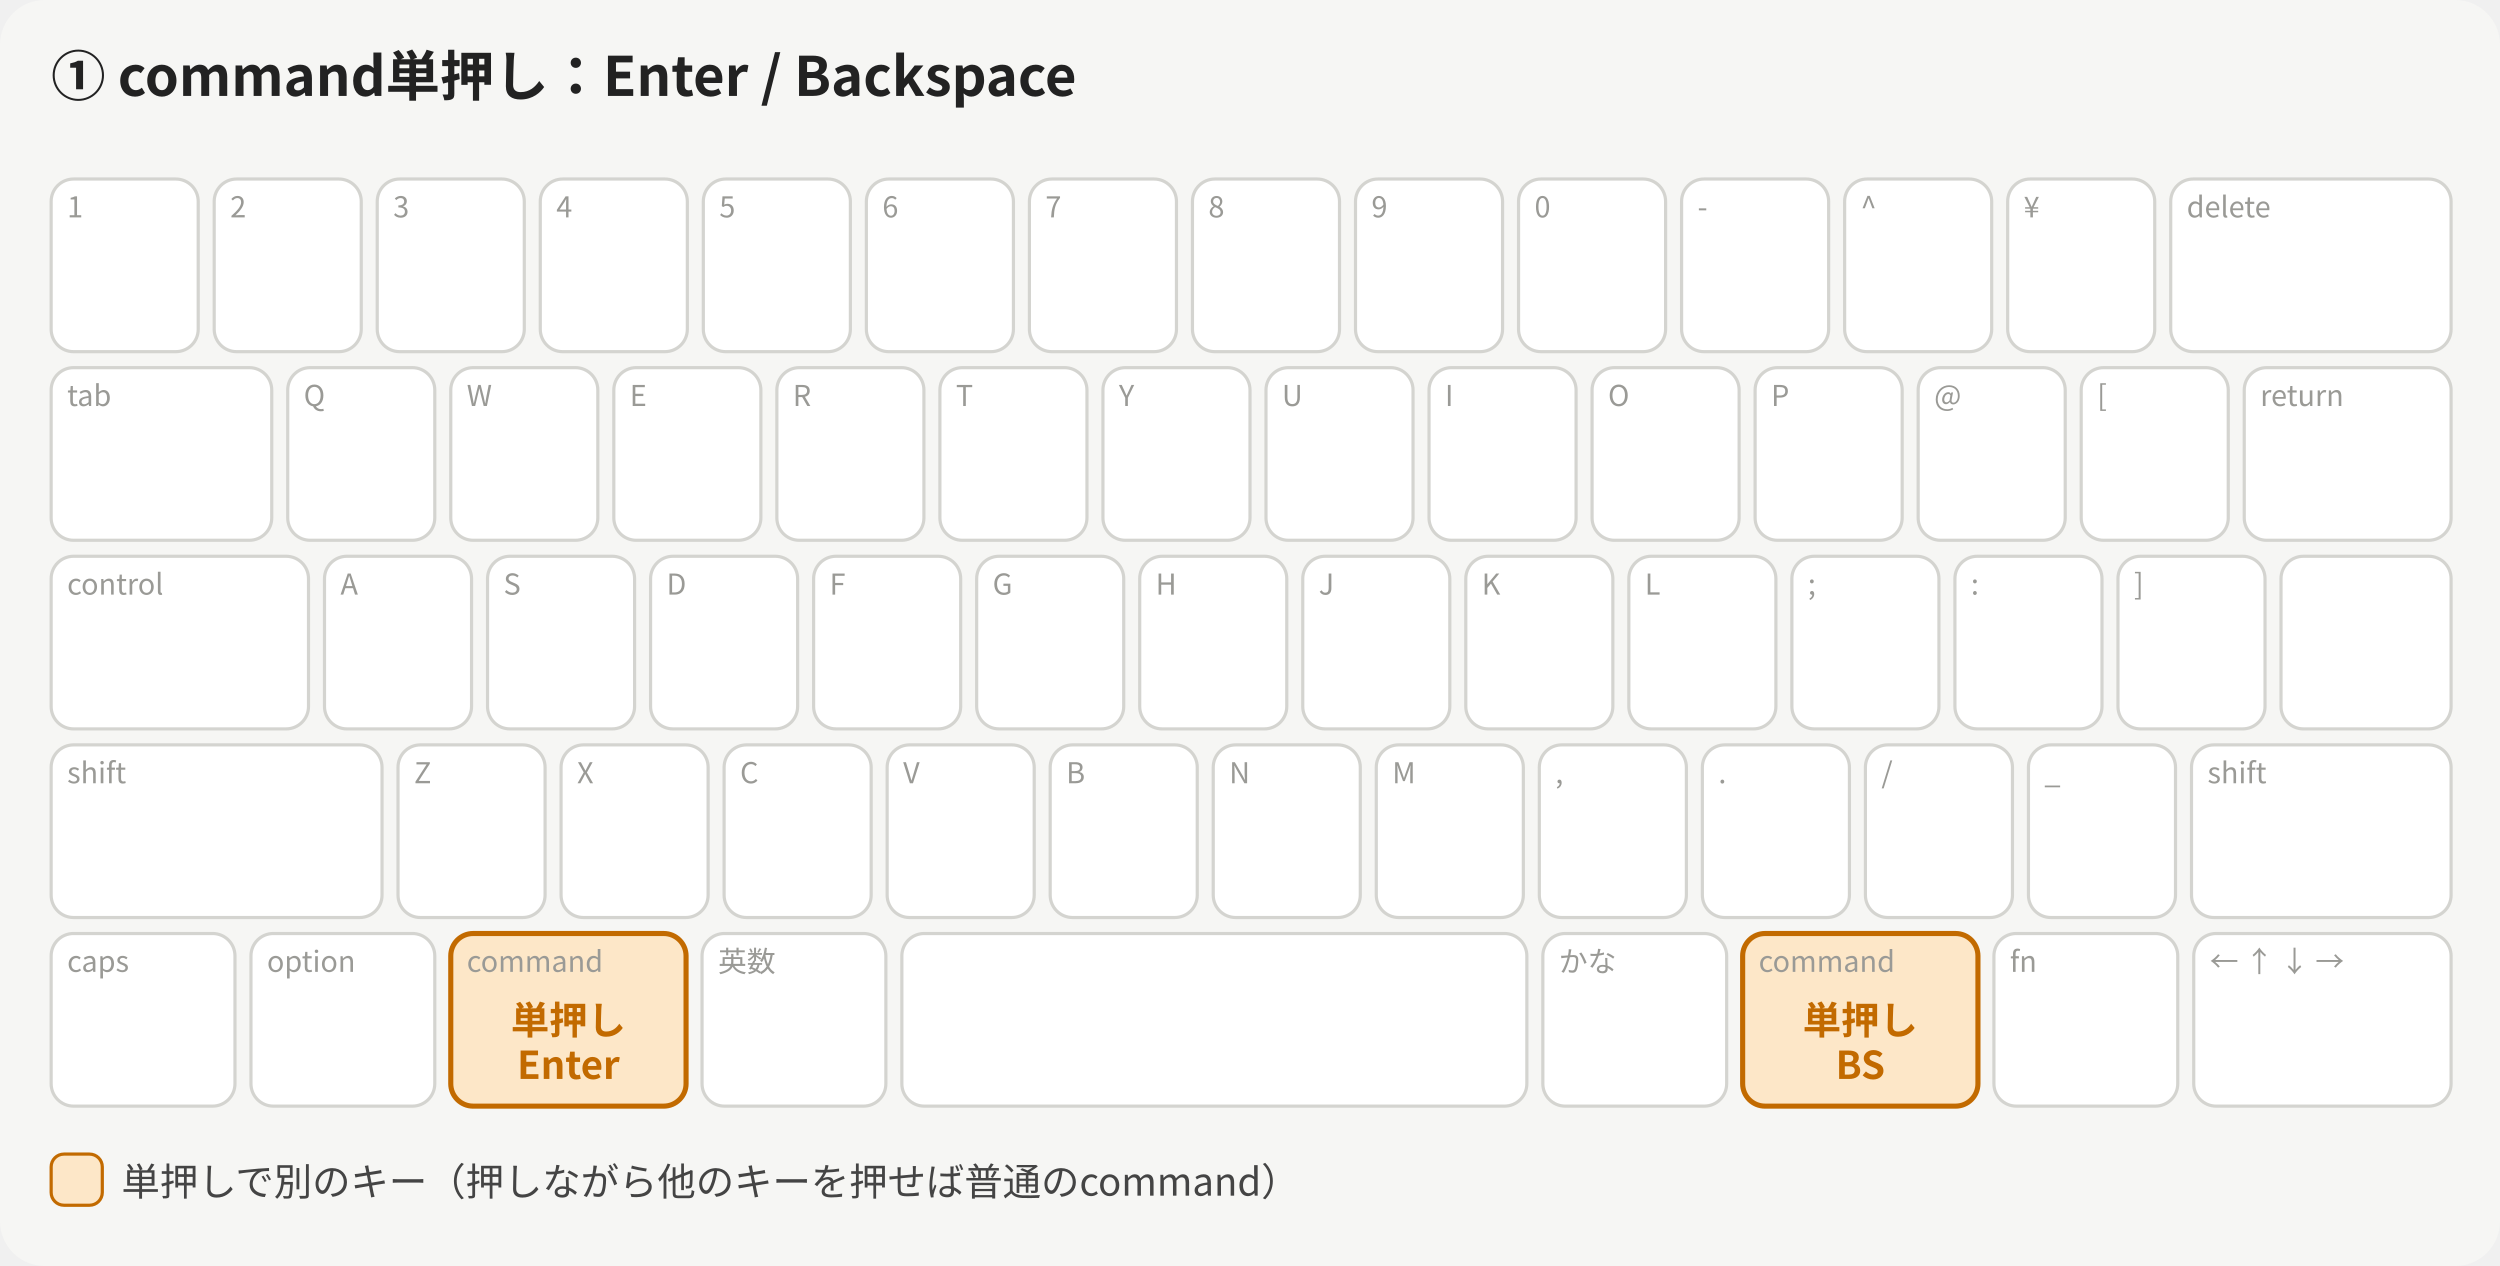
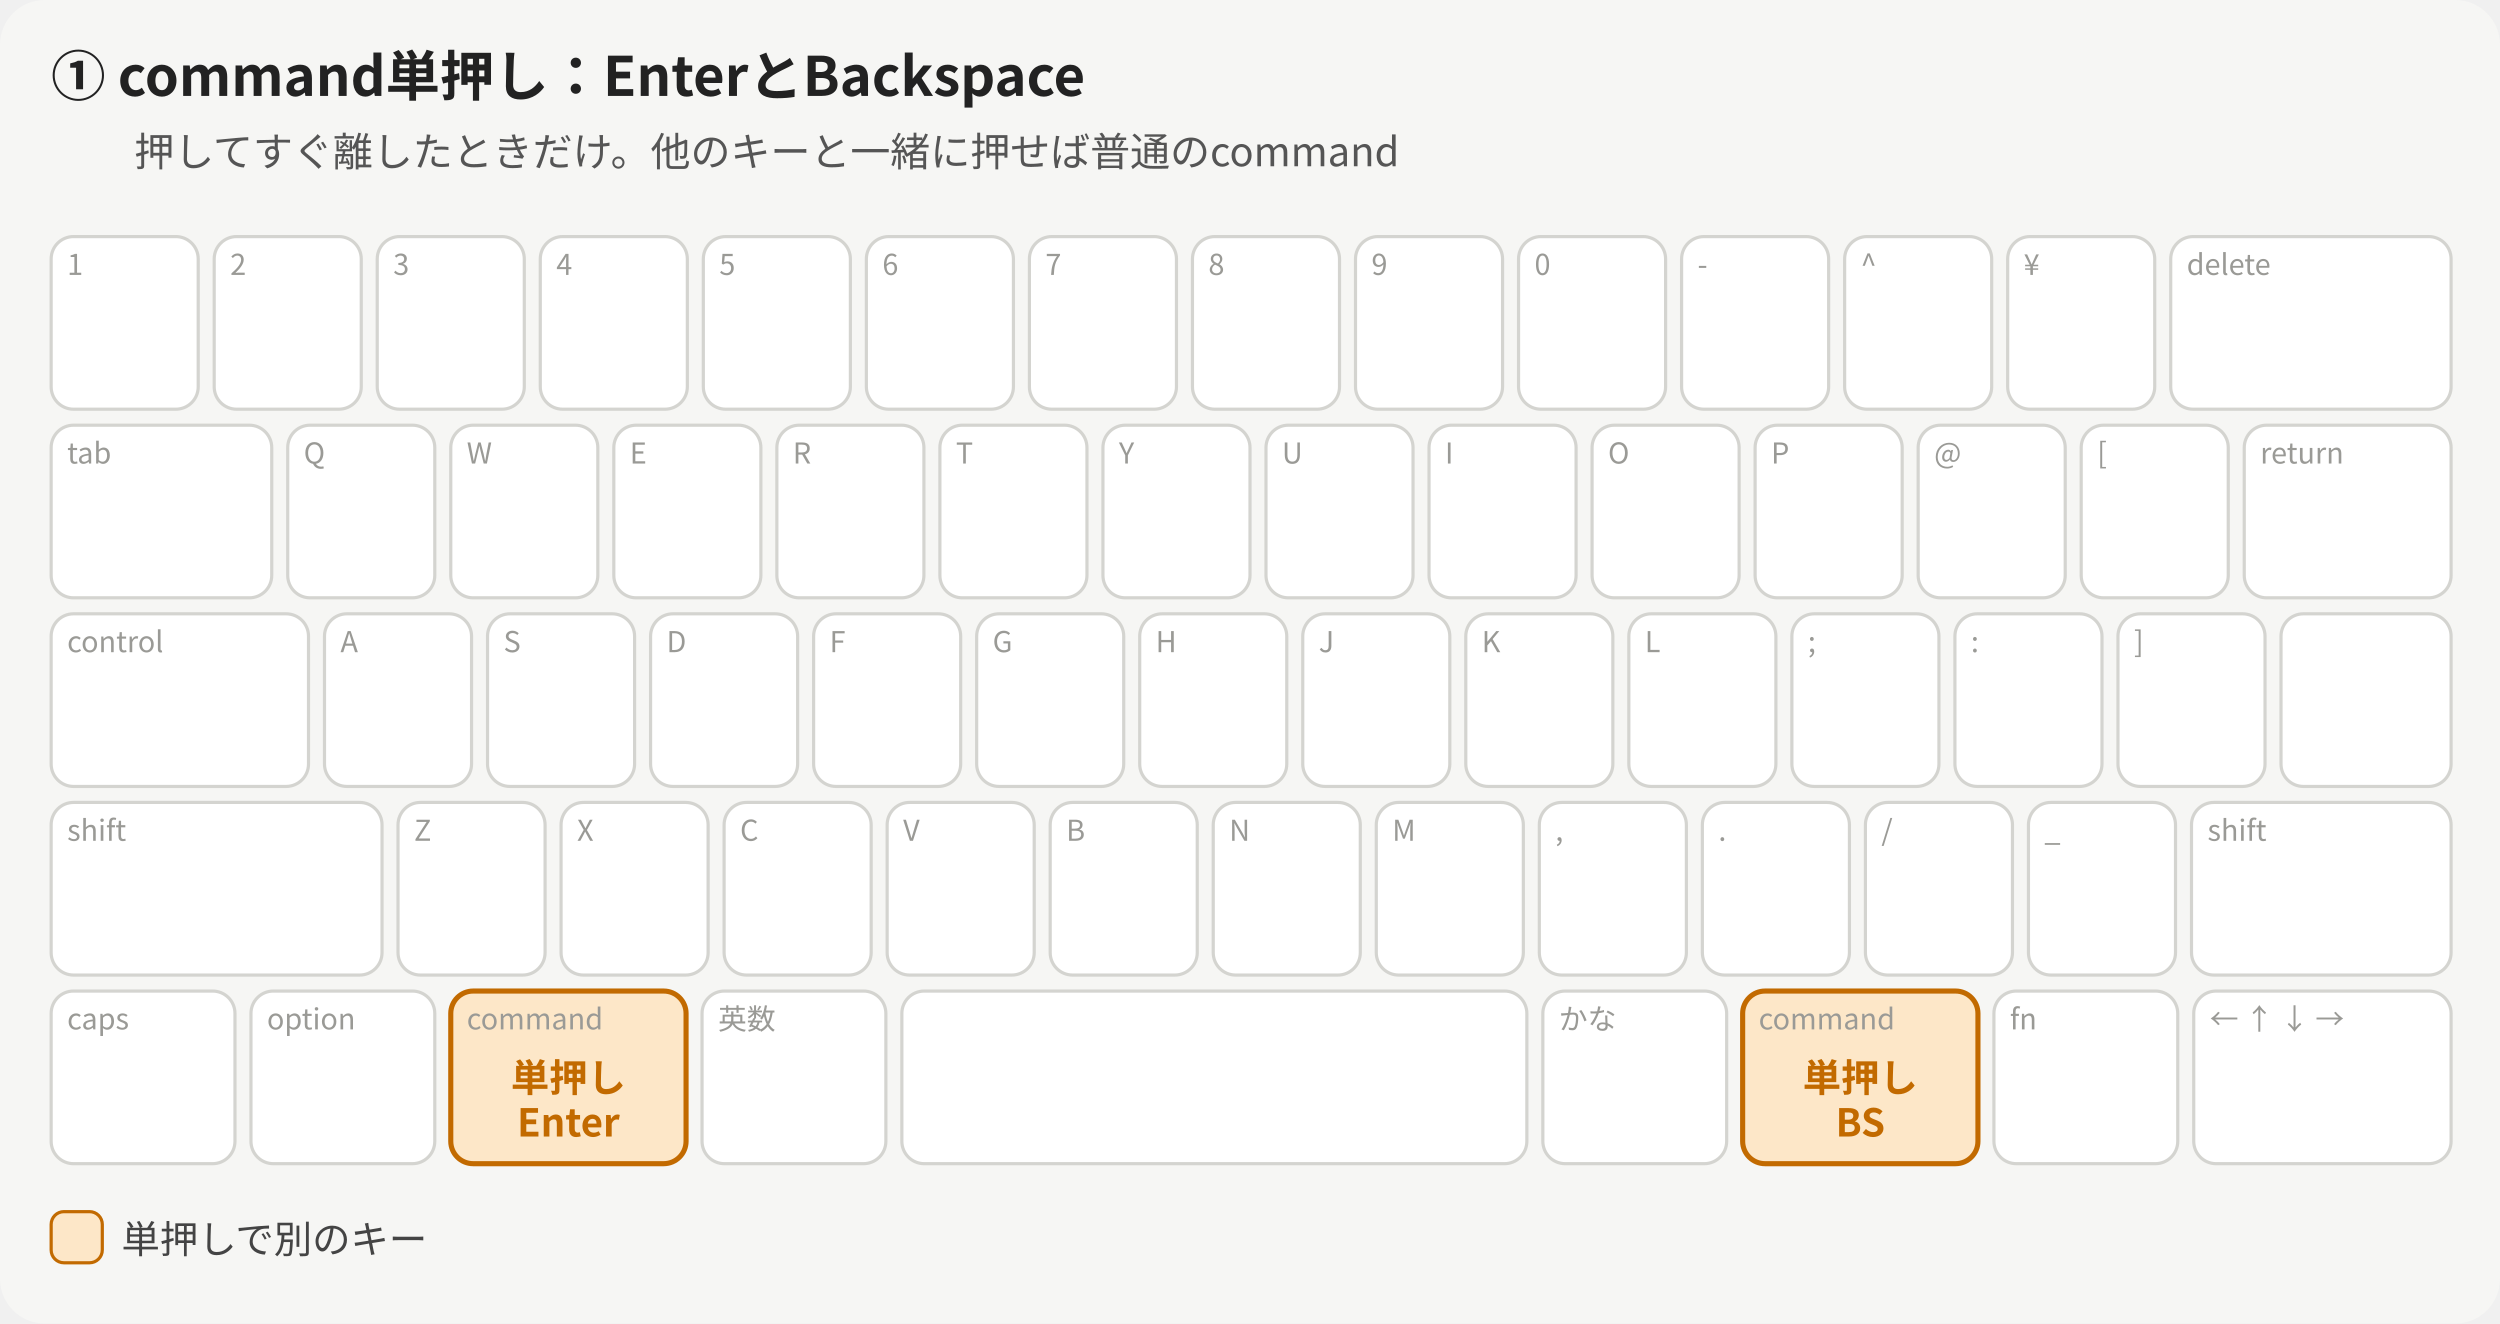
- <svg xmlns="http://www.w3.org/2000/svg" viewBox="0 0 782 396" width="782" height="396" font-family="'Hiragino Sans','Hiragino Kaku Gothic ProN','Noto Sans JP','Noto Sans CJK JP',sans-serif">
-   <rect width="782" height="396" rx="14" fill="#f6f6f4" />
-   <text x="16" y="30" font-size="17" font-weight="700" fill="#222">① command単押し：Enter / Backspace</text>
-   <rect x="16" y="56" width="46.0" height="54" rx="7" fill="#ffffff" stroke="#d4d4d0" stroke-width="1" />
-   <text x="21" y="68" font-size="9" fill="#9a9a96">1</text>
-   <rect x="67" y="56" width="46.0" height="54" rx="7" fill="#ffffff" stroke="#d4d4d0" stroke-width="1" />
-   <text x="72" y="68" font-size="9" fill="#9a9a96">2</text>
-   <rect x="118" y="56" width="46.0" height="54" rx="7" fill="#ffffff" stroke="#d4d4d0" stroke-width="1" />
-   <text x="123" y="68" font-size="9" fill="#9a9a96">3</text>
-   <rect x="169" y="56" width="46.0" height="54" rx="7" fill="#ffffff" stroke="#d4d4d0" stroke-width="1" />
-   <text x="174" y="68" font-size="9" fill="#9a9a96">4</text>
-   <rect x="220" y="56" width="46.0" height="54" rx="7" fill="#ffffff" stroke="#d4d4d0" stroke-width="1" />
-   <text x="225" y="68" font-size="9" fill="#9a9a96">5</text>
-   <rect x="271" y="56" width="46.0" height="54" rx="7" fill="#ffffff" stroke="#d4d4d0" stroke-width="1" />
-   <text x="276" y="68" font-size="9" fill="#9a9a96">6</text>
-   <rect x="322" y="56" width="46.0" height="54" rx="7" fill="#ffffff" stroke="#d4d4d0" stroke-width="1" />
-   <text x="327" y="68" font-size="9" fill="#9a9a96">7</text>
-   <rect x="373" y="56" width="46.0" height="54" rx="7" fill="#ffffff" stroke="#d4d4d0" stroke-width="1" />
-   <text x="378" y="68" font-size="9" fill="#9a9a96">8</text>
-   <rect x="424" y="56" width="46.0" height="54" rx="7" fill="#ffffff" stroke="#d4d4d0" stroke-width="1" />
-   <text x="429" y="68" font-size="9" fill="#9a9a96">9</text>
-   <rect x="475" y="56" width="46.0" height="54" rx="7" fill="#ffffff" stroke="#d4d4d0" stroke-width="1" />
-   <text x="480" y="68" font-size="9" fill="#9a9a96">0</text>
-   <rect x="526" y="56" width="46.0" height="54" rx="7" fill="#ffffff" stroke="#d4d4d0" stroke-width="1" />
-   <text x="531" y="68" font-size="9" fill="#9a9a96">-</text>
-   <rect x="577" y="56" width="46.0" height="54" rx="7" fill="#ffffff" stroke="#d4d4d0" stroke-width="1" />
-   <text x="582" y="68" font-size="9" fill="#9a9a96">^</text>
-   <rect x="628" y="56" width="46.0" height="54" rx="7" fill="#ffffff" stroke="#d4d4d0" stroke-width="1" />
-   <text x="633" y="68" font-size="9" fill="#9a9a96">¥</text>
-   <rect x="679" y="56" width="87.7" height="54" rx="7" fill="#ffffff" stroke="#d4d4d0" stroke-width="1" />
-   <text x="684" y="68" font-size="9" fill="#9a9a96">delete</text>
-   <rect x="16" y="115" width="69.0" height="54" rx="7" fill="#ffffff" stroke="#d4d4d0" stroke-width="1" />
-   <text x="21" y="127" font-size="9" fill="#9a9a96">tab</text>
-   <rect x="90.0" y="115" width="46.0" height="54" rx="7" fill="#ffffff" stroke="#d4d4d0" stroke-width="1" />
-   <text x="95.0" y="127" font-size="9" fill="#9a9a96">Q</text>
-   <rect x="141.0" y="115" width="46.0" height="54" rx="7" fill="#ffffff" stroke="#d4d4d0" stroke-width="1" />
-   <text x="146.0" y="127" font-size="9" fill="#9a9a96">W</text>
-   <rect x="192.0" y="115" width="46.0" height="54" rx="7" fill="#ffffff" stroke="#d4d4d0" stroke-width="1" />
-   <text x="197.0" y="127" font-size="9" fill="#9a9a96">E</text>
-   <rect x="243.0" y="115" width="46.0" height="54" rx="7" fill="#ffffff" stroke="#d4d4d0" stroke-width="1" />
-   <text x="248.0" y="127" font-size="9" fill="#9a9a96">R</text>
-   <rect x="294.0" y="115" width="46.0" height="54" rx="7" fill="#ffffff" stroke="#d4d4d0" stroke-width="1" />
-   <text x="299.0" y="127" font-size="9" fill="#9a9a96">T</text>
-   <rect x="345.0" y="115" width="46.0" height="54" rx="7" fill="#ffffff" stroke="#d4d4d0" stroke-width="1" />
-   <text x="350.0" y="127" font-size="9" fill="#9a9a96">Y</text>
-   <rect x="396.0" y="115" width="46.0" height="54" rx="7" fill="#ffffff" stroke="#d4d4d0" stroke-width="1" />
-   <text x="401.0" y="127" font-size="9" fill="#9a9a96">U</text>
-   <rect x="447.0" y="115" width="46.0" height="54" rx="7" fill="#ffffff" stroke="#d4d4d0" stroke-width="1" />
-   <text x="452.0" y="127" font-size="9" fill="#9a9a96">I</text>
-   <rect x="498.0" y="115" width="46.0" height="54" rx="7" fill="#ffffff" stroke="#d4d4d0" stroke-width="1" />
-   <text x="503.0" y="127" font-size="9" fill="#9a9a96">O</text>
-   <rect x="549.0" y="115" width="46.0" height="54" rx="7" fill="#ffffff" stroke="#d4d4d0" stroke-width="1" />
-   <text x="554.0" y="127" font-size="9" fill="#9a9a96">P</text>
-   <rect x="600.0" y="115" width="46.0" height="54" rx="7" fill="#ffffff" stroke="#d4d4d0" stroke-width="1" />
-   <text x="605.0" y="127" font-size="9" fill="#9a9a96">@</text>
-   <rect x="651.0" y="115" width="46.0" height="54" rx="7" fill="#ffffff" stroke="#d4d4d0" stroke-width="1" />
-   <text x="656.0" y="127" font-size="9" fill="#9a9a96">[</text>
-   <rect x="702.0" y="115" width="64.7" height="54" rx="7" fill="#ffffff" stroke="#d4d4d0" stroke-width="1" />
-   <text x="707.0" y="127" font-size="9" fill="#9a9a96">return</text>
-   <rect x="16" y="174" width="80.5" height="54" rx="7" fill="#ffffff" stroke="#d4d4d0" stroke-width="1" />
-   <text x="21" y="186" font-size="9" fill="#9a9a96">control</text>
-   <rect x="101.5" y="174" width="46.0" height="54" rx="7" fill="#ffffff" stroke="#d4d4d0" stroke-width="1" />
-   <text x="106.5" y="186" font-size="9" fill="#9a9a96">A</text>
-   <rect x="152.5" y="174" width="46.0" height="54" rx="7" fill="#ffffff" stroke="#d4d4d0" stroke-width="1" />
-   <text x="157.5" y="186" font-size="9" fill="#9a9a96">S</text>
-   <rect x="203.5" y="174" width="46.0" height="54" rx="7" fill="#ffffff" stroke="#d4d4d0" stroke-width="1" />
-   <text x="208.5" y="186" font-size="9" fill="#9a9a96">D</text>
-   <rect x="254.5" y="174" width="46.0" height="54" rx="7" fill="#ffffff" stroke="#d4d4d0" stroke-width="1" />
-   <text x="259.5" y="186" font-size="9" fill="#9a9a96">F</text>
-   <rect x="305.5" y="174" width="46.0" height="54" rx="7" fill="#ffffff" stroke="#d4d4d0" stroke-width="1" />
-   <text x="310.5" y="186" font-size="9" fill="#9a9a96">G</text>
-   <rect x="356.5" y="174" width="46.0" height="54" rx="7" fill="#ffffff" stroke="#d4d4d0" stroke-width="1" />
-   <text x="361.5" y="186" font-size="9" fill="#9a9a96">H</text>
-   <rect x="407.5" y="174" width="46.0" height="54" rx="7" fill="#ffffff" stroke="#d4d4d0" stroke-width="1" />
-   <text x="412.5" y="186" font-size="9" fill="#9a9a96">J</text>
-   <rect x="458.5" y="174" width="46.0" height="54" rx="7" fill="#ffffff" stroke="#d4d4d0" stroke-width="1" />
-   <text x="463.5" y="186" font-size="9" fill="#9a9a96">K</text>
-   <rect x="509.5" y="174" width="46.0" height="54" rx="7" fill="#ffffff" stroke="#d4d4d0" stroke-width="1" />
-   <text x="514.5" y="186" font-size="9" fill="#9a9a96">L</text>
-   <rect x="560.5" y="174" width="46.0" height="54" rx="7" fill="#ffffff" stroke="#d4d4d0" stroke-width="1" />
-   <text x="565.5" y="186" font-size="9" fill="#9a9a96">;</text>
-   <rect x="611.5" y="174" width="46.0" height="54" rx="7" fill="#ffffff" stroke="#d4d4d0" stroke-width="1" />
-   <text x="616.5" y="186" font-size="9" fill="#9a9a96">:</text>
-   <rect x="662.5" y="174" width="46.0" height="54" rx="7" fill="#ffffff" stroke="#d4d4d0" stroke-width="1" />
-   <text x="667.5" y="186" font-size="9" fill="#9a9a96">]</text>
-   <rect x="713.5" y="174" width="53.2" height="54" rx="7" fill="#ffffff" stroke="#d4d4d0" stroke-width="1" />
-   <rect x="16" y="233" width="103.5" height="54" rx="7" fill="#ffffff" stroke="#d4d4d0" stroke-width="1" />
-   <text x="21" y="245" font-size="9" fill="#9a9a96">shift</text>
-   <rect x="124.5" y="233" width="46.0" height="54" rx="7" fill="#ffffff" stroke="#d4d4d0" stroke-width="1" />
-   <text x="129.5" y="245" font-size="9" fill="#9a9a96">Z</text>
-   <rect x="175.5" y="233" width="46.0" height="54" rx="7" fill="#ffffff" stroke="#d4d4d0" stroke-width="1" />
-   <text x="180.5" y="245" font-size="9" fill="#9a9a96">X</text>
-   <rect x="226.5" y="233" width="46.0" height="54" rx="7" fill="#ffffff" stroke="#d4d4d0" stroke-width="1" />
-   <text x="231.5" y="245" font-size="9" fill="#9a9a96">C</text>
-   <rect x="277.5" y="233" width="46.0" height="54" rx="7" fill="#ffffff" stroke="#d4d4d0" stroke-width="1" />
-   <text x="282.5" y="245" font-size="9" fill="#9a9a96">V</text>
-   <rect x="328.5" y="233" width="46.0" height="54" rx="7" fill="#ffffff" stroke="#d4d4d0" stroke-width="1" />
-   <text x="333.5" y="245" font-size="9" fill="#9a9a96">B</text>
-   <rect x="379.5" y="233" width="46.0" height="54" rx="7" fill="#ffffff" stroke="#d4d4d0" stroke-width="1" />
-   <text x="384.5" y="245" font-size="9" fill="#9a9a96">N</text>
-   <rect x="430.5" y="233" width="46.0" height="54" rx="7" fill="#ffffff" stroke="#d4d4d0" stroke-width="1" />
-   <text x="435.5" y="245" font-size="9" fill="#9a9a96">M</text>
-   <rect x="481.5" y="233" width="46.0" height="54" rx="7" fill="#ffffff" stroke="#d4d4d0" stroke-width="1" />
-   <text x="486.5" y="245" font-size="9" fill="#9a9a96">,</text>
-   <rect x="532.5" y="233" width="46.0" height="54" rx="7" fill="#ffffff" stroke="#d4d4d0" stroke-width="1" />
-   <text x="537.5" y="245" font-size="9" fill="#9a9a96">.</text>
-   <rect x="583.5" y="233" width="46.0" height="54" rx="7" fill="#ffffff" stroke="#d4d4d0" stroke-width="1" />
-   <text x="588.5" y="245" font-size="9" fill="#9a9a96">/</text>
-   <rect x="634.5" y="233" width="46.0" height="54" rx="7" fill="#ffffff" stroke="#d4d4d0" stroke-width="1" />
-   <text x="639.5" y="245" font-size="9" fill="#9a9a96">_</text>
-   <rect x="685.5" y="233" width="81.2" height="54" rx="7" fill="#ffffff" stroke="#d4d4d0" stroke-width="1" />
-   <text x="690.5" y="245" font-size="9" fill="#9a9a96">shift</text>
-   <rect x="16" y="292" width="57.5" height="54" rx="7" fill="#ffffff" stroke="#d4d4d0" stroke-width="1" />
-   <text x="21" y="304" font-size="9" fill="#9a9a96">caps</text>
-   <rect x="78.5" y="292" width="57.5" height="54" rx="7" fill="#ffffff" stroke="#d4d4d0" stroke-width="1" />
-   <text x="83.5" y="304" font-size="9" fill="#9a9a96">option</text>
-   <rect x="141.0" y="292" width="73.6" height="54" rx="7" fill="#fde7c8" stroke="#c26a00" stroke-width="1.6" />
-   <text x="146.0" y="304" font-size="9" fill="#9a9a96">command</text>
-   <text x="177.8" y="323.5" font-size="12" font-weight="700" fill="#c26a00" text-anchor="middle">単押し</text>
-   <text x="177.8" y="337.5" font-size="12" font-weight="700" fill="#c26a00" text-anchor="middle">Enter</text>
-   <rect x="219.6" y="292" width="57.5" height="54" rx="7" fill="#ffffff" stroke="#d4d4d0" stroke-width="1" />
-   <text x="224.6" y="304" font-size="9" fill="#9a9a96">英数</text>
-   <rect x="282.1" y="292" width="195.5" height="54" rx="7" fill="#ffffff" stroke="#d4d4d0" stroke-width="1" />
-   <rect x="482.6" y="292" width="57.5" height="54" rx="7" fill="#ffffff" stroke="#d4d4d0" stroke-width="1" />
-   <text x="487.6" y="304" font-size="9" fill="#9a9a96">かな</text>
-   <rect x="545.1" y="292" width="73.6" height="54" rx="7" fill="#fde7c8" stroke="#c26a00" stroke-width="1.6" />
-   <text x="550.1" y="304" font-size="9" fill="#9a9a96">command</text>
-   <text x="581.9" y="323.5" font-size="12" font-weight="700" fill="#c26a00" text-anchor="middle">単押し</text>
-   <text x="581.9" y="337.5" font-size="12" font-weight="700" fill="#c26a00" text-anchor="middle">BS</text>
-   <rect x="623.7" y="292" width="57.5" height="54" rx="7" fill="#ffffff" stroke="#d4d4d0" stroke-width="1" />
-   <text x="628.7" y="304" font-size="9" fill="#9a9a96">fn</text>
-   <rect x="686.2" y="292" width="80.5" height="54" rx="7" fill="#ffffff" stroke="#d4d4d0" stroke-width="1" />
-   <text x="691.2" y="304" font-size="9" fill="#9a9a96">← ↑ ↓ →</text>
-   <rect x="16" y="361" width="16" height="16" rx="4" fill="#fde7c8" stroke="#c26a00" />
-   <text x="38" y="374" font-size="12" fill="#444">単押しで別のキー（押しながら他のキーを押せば普通のcommand）</text>
+ <svg xmlns="http://www.w3.org/2000/svg" viewBox="0 0 782 414" width="782" height="414" font-family="'Hiragino Sans','Hiragino Kaku Gothic ProN','Noto Sans JP','Noto Sans CJK JP',sans-serif">
+   <rect width="782" height="414" rx="14" fill="#f6f6f4" />
+   <text x="16" y="30" font-size="17" font-weight="700" fill="#222">① command単押し：EnterとBackspace</text>
+   <text x="42" y="52" font-size="12.5" fill="#555">押してすぐ離したときだけ。他のキーと一緒に押せば普通のcommand</text>
+   <rect x="16" y="74" width="46.0" height="54" rx="7" fill="#ffffff" stroke="#d4d4d0" stroke-width="1" />
+   <text x="21" y="86" font-size="9" fill="#9a9a96">1</text>
+   <rect x="67" y="74" width="46.0" height="54" rx="7" fill="#ffffff" stroke="#d4d4d0" stroke-width="1" />
+   <text x="72" y="86" font-size="9" fill="#9a9a96">2</text>
+   <rect x="118" y="74" width="46.0" height="54" rx="7" fill="#ffffff" stroke="#d4d4d0" stroke-width="1" />
+   <text x="123" y="86" font-size="9" fill="#9a9a96">3</text>
+   <rect x="169" y="74" width="46.0" height="54" rx="7" fill="#ffffff" stroke="#d4d4d0" stroke-width="1" />
+   <text x="174" y="86" font-size="9" fill="#9a9a96">4</text>
+   <rect x="220" y="74" width="46.0" height="54" rx="7" fill="#ffffff" stroke="#d4d4d0" stroke-width="1" />
+   <text x="225" y="86" font-size="9" fill="#9a9a96">5</text>
+   <rect x="271" y="74" width="46.0" height="54" rx="7" fill="#ffffff" stroke="#d4d4d0" stroke-width="1" />
+   <text x="276" y="86" font-size="9" fill="#9a9a96">6</text>
+   <rect x="322" y="74" width="46.0" height="54" rx="7" fill="#ffffff" stroke="#d4d4d0" stroke-width="1" />
+   <text x="327" y="86" font-size="9" fill="#9a9a96">7</text>
+   <rect x="373" y="74" width="46.0" height="54" rx="7" fill="#ffffff" stroke="#d4d4d0" stroke-width="1" />
+   <text x="378" y="86" font-size="9" fill="#9a9a96">8</text>
+   <rect x="424" y="74" width="46.0" height="54" rx="7" fill="#ffffff" stroke="#d4d4d0" stroke-width="1" />
+   <text x="429" y="86" font-size="9" fill="#9a9a96">9</text>
+   <rect x="475" y="74" width="46.0" height="54" rx="7" fill="#ffffff" stroke="#d4d4d0" stroke-width="1" />
+   <text x="480" y="86" font-size="9" fill="#9a9a96">0</text>
+   <rect x="526" y="74" width="46.0" height="54" rx="7" fill="#ffffff" stroke="#d4d4d0" stroke-width="1" />
+   <text x="531" y="86" font-size="9" fill="#9a9a96">-</text>
+   <rect x="577" y="74" width="46.0" height="54" rx="7" fill="#ffffff" stroke="#d4d4d0" stroke-width="1" />
+   <text x="582" y="86" font-size="9" fill="#9a9a96">^</text>
+   <rect x="628" y="74" width="46.0" height="54" rx="7" fill="#ffffff" stroke="#d4d4d0" stroke-width="1" />
+   <text x="633" y="86" font-size="9" fill="#9a9a96">¥</text>
+   <rect x="679" y="74" width="87.7" height="54" rx="7" fill="#ffffff" stroke="#d4d4d0" stroke-width="1" />
+   <text x="684" y="86" font-size="9" fill="#9a9a96">delete</text>
+   <rect x="16" y="133" width="69.0" height="54" rx="7" fill="#ffffff" stroke="#d4d4d0" stroke-width="1" />
+   <text x="21" y="145" font-size="9" fill="#9a9a96">tab</text>
+   <rect x="90.0" y="133" width="46.0" height="54" rx="7" fill="#ffffff" stroke="#d4d4d0" stroke-width="1" />
+   <text x="95.0" y="145" font-size="9" fill="#9a9a96">Q</text>
+   <rect x="141.0" y="133" width="46.0" height="54" rx="7" fill="#ffffff" stroke="#d4d4d0" stroke-width="1" />
+   <text x="146.0" y="145" font-size="9" fill="#9a9a96">W</text>
+   <rect x="192.0" y="133" width="46.0" height="54" rx="7" fill="#ffffff" stroke="#d4d4d0" stroke-width="1" />
+   <text x="197.0" y="145" font-size="9" fill="#9a9a96">E</text>
+   <rect x="243.0" y="133" width="46.0" height="54" rx="7" fill="#ffffff" stroke="#d4d4d0" stroke-width="1" />
+   <text x="248.0" y="145" font-size="9" fill="#9a9a96">R</text>
+   <rect x="294.0" y="133" width="46.0" height="54" rx="7" fill="#ffffff" stroke="#d4d4d0" stroke-width="1" />
+   <text x="299.0" y="145" font-size="9" fill="#9a9a96">T</text>
+   <rect x="345.0" y="133" width="46.0" height="54" rx="7" fill="#ffffff" stroke="#d4d4d0" stroke-width="1" />
+   <text x="350.0" y="145" font-size="9" fill="#9a9a96">Y</text>
+   <rect x="396.0" y="133" width="46.0" height="54" rx="7" fill="#ffffff" stroke="#d4d4d0" stroke-width="1" />
+   <text x="401.0" y="145" font-size="9" fill="#9a9a96">U</text>
+   <rect x="447.0" y="133" width="46.0" height="54" rx="7" fill="#ffffff" stroke="#d4d4d0" stroke-width="1" />
+   <text x="452.0" y="145" font-size="9" fill="#9a9a96">I</text>
+   <rect x="498.0" y="133" width="46.0" height="54" rx="7" fill="#ffffff" stroke="#d4d4d0" stroke-width="1" />
+   <text x="503.0" y="145" font-size="9" fill="#9a9a96">O</text>
+   <rect x="549.0" y="133" width="46.0" height="54" rx="7" fill="#ffffff" stroke="#d4d4d0" stroke-width="1" />
+   <text x="554.0" y="145" font-size="9" fill="#9a9a96">P</text>
+   <rect x="600.0" y="133" width="46.0" height="54" rx="7" fill="#ffffff" stroke="#d4d4d0" stroke-width="1" />
+   <text x="605.0" y="145" font-size="9" fill="#9a9a96">@</text>
+   <rect x="651.0" y="133" width="46.0" height="54" rx="7" fill="#ffffff" stroke="#d4d4d0" stroke-width="1" />
+   <text x="656.0" y="145" font-size="9" fill="#9a9a96">[</text>
+   <rect x="702.0" y="133" width="64.7" height="54" rx="7" fill="#ffffff" stroke="#d4d4d0" stroke-width="1" />
+   <text x="707.0" y="145" font-size="9" fill="#9a9a96">return</text>
+   <rect x="16" y="192" width="80.5" height="54" rx="7" fill="#ffffff" stroke="#d4d4d0" stroke-width="1" />
+   <text x="21" y="204" font-size="9" fill="#9a9a96">control</text>
+   <rect x="101.5" y="192" width="46.0" height="54" rx="7" fill="#ffffff" stroke="#d4d4d0" stroke-width="1" />
+   <text x="106.5" y="204" font-size="9" fill="#9a9a96">A</text>
+   <rect x="152.5" y="192" width="46.0" height="54" rx="7" fill="#ffffff" stroke="#d4d4d0" stroke-width="1" />
+   <text x="157.5" y="204" font-size="9" fill="#9a9a96">S</text>
+   <rect x="203.5" y="192" width="46.0" height="54" rx="7" fill="#ffffff" stroke="#d4d4d0" stroke-width="1" />
+   <text x="208.5" y="204" font-size="9" fill="#9a9a96">D</text>
+   <rect x="254.5" y="192" width="46.0" height="54" rx="7" fill="#ffffff" stroke="#d4d4d0" stroke-width="1" />
+   <text x="259.5" y="204" font-size="9" fill="#9a9a96">F</text>
+   <rect x="305.5" y="192" width="46.0" height="54" rx="7" fill="#ffffff" stroke="#d4d4d0" stroke-width="1" />
+   <text x="310.5" y="204" font-size="9" fill="#9a9a96">G</text>
+   <rect x="356.5" y="192" width="46.0" height="54" rx="7" fill="#ffffff" stroke="#d4d4d0" stroke-width="1" />
+   <text x="361.5" y="204" font-size="9" fill="#9a9a96">H</text>
+   <rect x="407.5" y="192" width="46.0" height="54" rx="7" fill="#ffffff" stroke="#d4d4d0" stroke-width="1" />
+   <text x="412.5" y="204" font-size="9" fill="#9a9a96">J</text>
+   <rect x="458.5" y="192" width="46.0" height="54" rx="7" fill="#ffffff" stroke="#d4d4d0" stroke-width="1" />
+   <text x="463.5" y="204" font-size="9" fill="#9a9a96">K</text>
+   <rect x="509.5" y="192" width="46.0" height="54" rx="7" fill="#ffffff" stroke="#d4d4d0" stroke-width="1" />
+   <text x="514.5" y="204" font-size="9" fill="#9a9a96">L</text>
+   <rect x="560.5" y="192" width="46.0" height="54" rx="7" fill="#ffffff" stroke="#d4d4d0" stroke-width="1" />
+   <text x="565.5" y="204" font-size="9" fill="#9a9a96">;</text>
+   <rect x="611.5" y="192" width="46.0" height="54" rx="7" fill="#ffffff" stroke="#d4d4d0" stroke-width="1" />
+   <text x="616.5" y="204" font-size="9" fill="#9a9a96">:</text>
+   <rect x="662.5" y="192" width="46.0" height="54" rx="7" fill="#ffffff" stroke="#d4d4d0" stroke-width="1" />
+   <text x="667.5" y="204" font-size="9" fill="#9a9a96">]</text>
+   <rect x="713.5" y="192" width="53.2" height="54" rx="7" fill="#ffffff" stroke="#d4d4d0" stroke-width="1" />
+   <rect x="16" y="251" width="103.5" height="54" rx="7" fill="#ffffff" stroke="#d4d4d0" stroke-width="1" />
+   <text x="21" y="263" font-size="9" fill="#9a9a96">shift</text>
+   <rect x="124.5" y="251" width="46.0" height="54" rx="7" fill="#ffffff" stroke="#d4d4d0" stroke-width="1" />
+   <text x="129.5" y="263" font-size="9" fill="#9a9a96">Z</text>
+   <rect x="175.5" y="251" width="46.0" height="54" rx="7" fill="#ffffff" stroke="#d4d4d0" stroke-width="1" />
+   <text x="180.5" y="263" font-size="9" fill="#9a9a96">X</text>
+   <rect x="226.5" y="251" width="46.0" height="54" rx="7" fill="#ffffff" stroke="#d4d4d0" stroke-width="1" />
+   <text x="231.5" y="263" font-size="9" fill="#9a9a96">C</text>
+   <rect x="277.5" y="251" width="46.0" height="54" rx="7" fill="#ffffff" stroke="#d4d4d0" stroke-width="1" />
+   <text x="282.5" y="263" font-size="9" fill="#9a9a96">V</text>
+   <rect x="328.5" y="251" width="46.0" height="54" rx="7" fill="#ffffff" stroke="#d4d4d0" stroke-width="1" />
+   <text x="333.5" y="263" font-size="9" fill="#9a9a96">B</text>
+   <rect x="379.5" y="251" width="46.0" height="54" rx="7" fill="#ffffff" stroke="#d4d4d0" stroke-width="1" />
+   <text x="384.5" y="263" font-size="9" fill="#9a9a96">N</text>
+   <rect x="430.5" y="251" width="46.0" height="54" rx="7" fill="#ffffff" stroke="#d4d4d0" stroke-width="1" />
+   <text x="435.5" y="263" font-size="9" fill="#9a9a96">M</text>
+   <rect x="481.5" y="251" width="46.0" height="54" rx="7" fill="#ffffff" stroke="#d4d4d0" stroke-width="1" />
+   <text x="486.5" y="263" font-size="9" fill="#9a9a96">,</text>
+   <rect x="532.5" y="251" width="46.0" height="54" rx="7" fill="#ffffff" stroke="#d4d4d0" stroke-width="1" />
+   <text x="537.5" y="263" font-size="9" fill="#9a9a96">.</text>
+   <rect x="583.5" y="251" width="46.0" height="54" rx="7" fill="#ffffff" stroke="#d4d4d0" stroke-width="1" />
+   <text x="588.5" y="263" font-size="9" fill="#9a9a96">/</text>
+   <rect x="634.5" y="251" width="46.0" height="54" rx="7" fill="#ffffff" stroke="#d4d4d0" stroke-width="1" />
+   <text x="639.5" y="263" font-size="9" fill="#9a9a96">_</text>
+   <rect x="685.5" y="251" width="81.2" height="54" rx="7" fill="#ffffff" stroke="#d4d4d0" stroke-width="1" />
+   <text x="690.5" y="263" font-size="9" fill="#9a9a96">shift</text>
+   <rect x="16" y="310" width="57.5" height="54" rx="7" fill="#ffffff" stroke="#d4d4d0" stroke-width="1" />
+   <text x="21" y="322" font-size="9" fill="#9a9a96">caps</text>
+   <rect x="78.5" y="310" width="57.5" height="54" rx="7" fill="#ffffff" stroke="#d4d4d0" stroke-width="1" />
+   <text x="83.5" y="322" font-size="9" fill="#9a9a96">option</text>
+   <rect x="141.0" y="310" width="73.6" height="54" rx="7" fill="#fde7c8" stroke="#c26a00" stroke-width="1.6" />
+   <text x="146.0" y="322" font-size="9" fill="#9a9a96">command</text>
+   <text x="177.8" y="341.5" font-size="12" font-weight="700" fill="#c26a00" text-anchor="middle">単押し</text>
+   <text x="177.8" y="355.5" font-size="12" font-weight="700" fill="#c26a00" text-anchor="middle">Enter</text>
+   <rect x="219.6" y="310" width="57.5" height="54" rx="7" fill="#ffffff" stroke="#d4d4d0" stroke-width="1" />
+   <text x="224.6" y="322" font-size="9" fill="#9a9a96">英数</text>
+   <rect x="282.1" y="310" width="195.5" height="54" rx="7" fill="#ffffff" stroke="#d4d4d0" stroke-width="1" />
+   <rect x="482.6" y="310" width="57.5" height="54" rx="7" fill="#ffffff" stroke="#d4d4d0" stroke-width="1" />
+   <text x="487.6" y="322" font-size="9" fill="#9a9a96">かな</text>
+   <rect x="545.1" y="310" width="73.6" height="54" rx="7" fill="#fde7c8" stroke="#c26a00" stroke-width="1.6" />
+   <text x="550.1" y="322" font-size="9" fill="#9a9a96">command</text>
+   <text x="581.9" y="341.5" font-size="12" font-weight="700" fill="#c26a00" text-anchor="middle">単押し</text>
+   <text x="581.9" y="355.5" font-size="12" font-weight="700" fill="#c26a00" text-anchor="middle">BS</text>
+   <rect x="623.7" y="310" width="57.5" height="54" rx="7" fill="#ffffff" stroke="#d4d4d0" stroke-width="1" />
+   <text x="628.7" y="322" font-size="9" fill="#9a9a96">fn</text>
+   <rect x="686.2" y="310" width="80.5" height="54" rx="7" fill="#ffffff" stroke="#d4d4d0" stroke-width="1" />
+   <text x="691.2" y="322" font-size="9" fill="#9a9a96">← ↑ ↓ →</text>
+   <rect x="16" y="379" width="16" height="16" rx="4" fill="#fde7c8" stroke="#c26a00" />
+   <text x="38" y="392" font-size="12" fill="#444">単押しで別のキー</text>
</svg>
